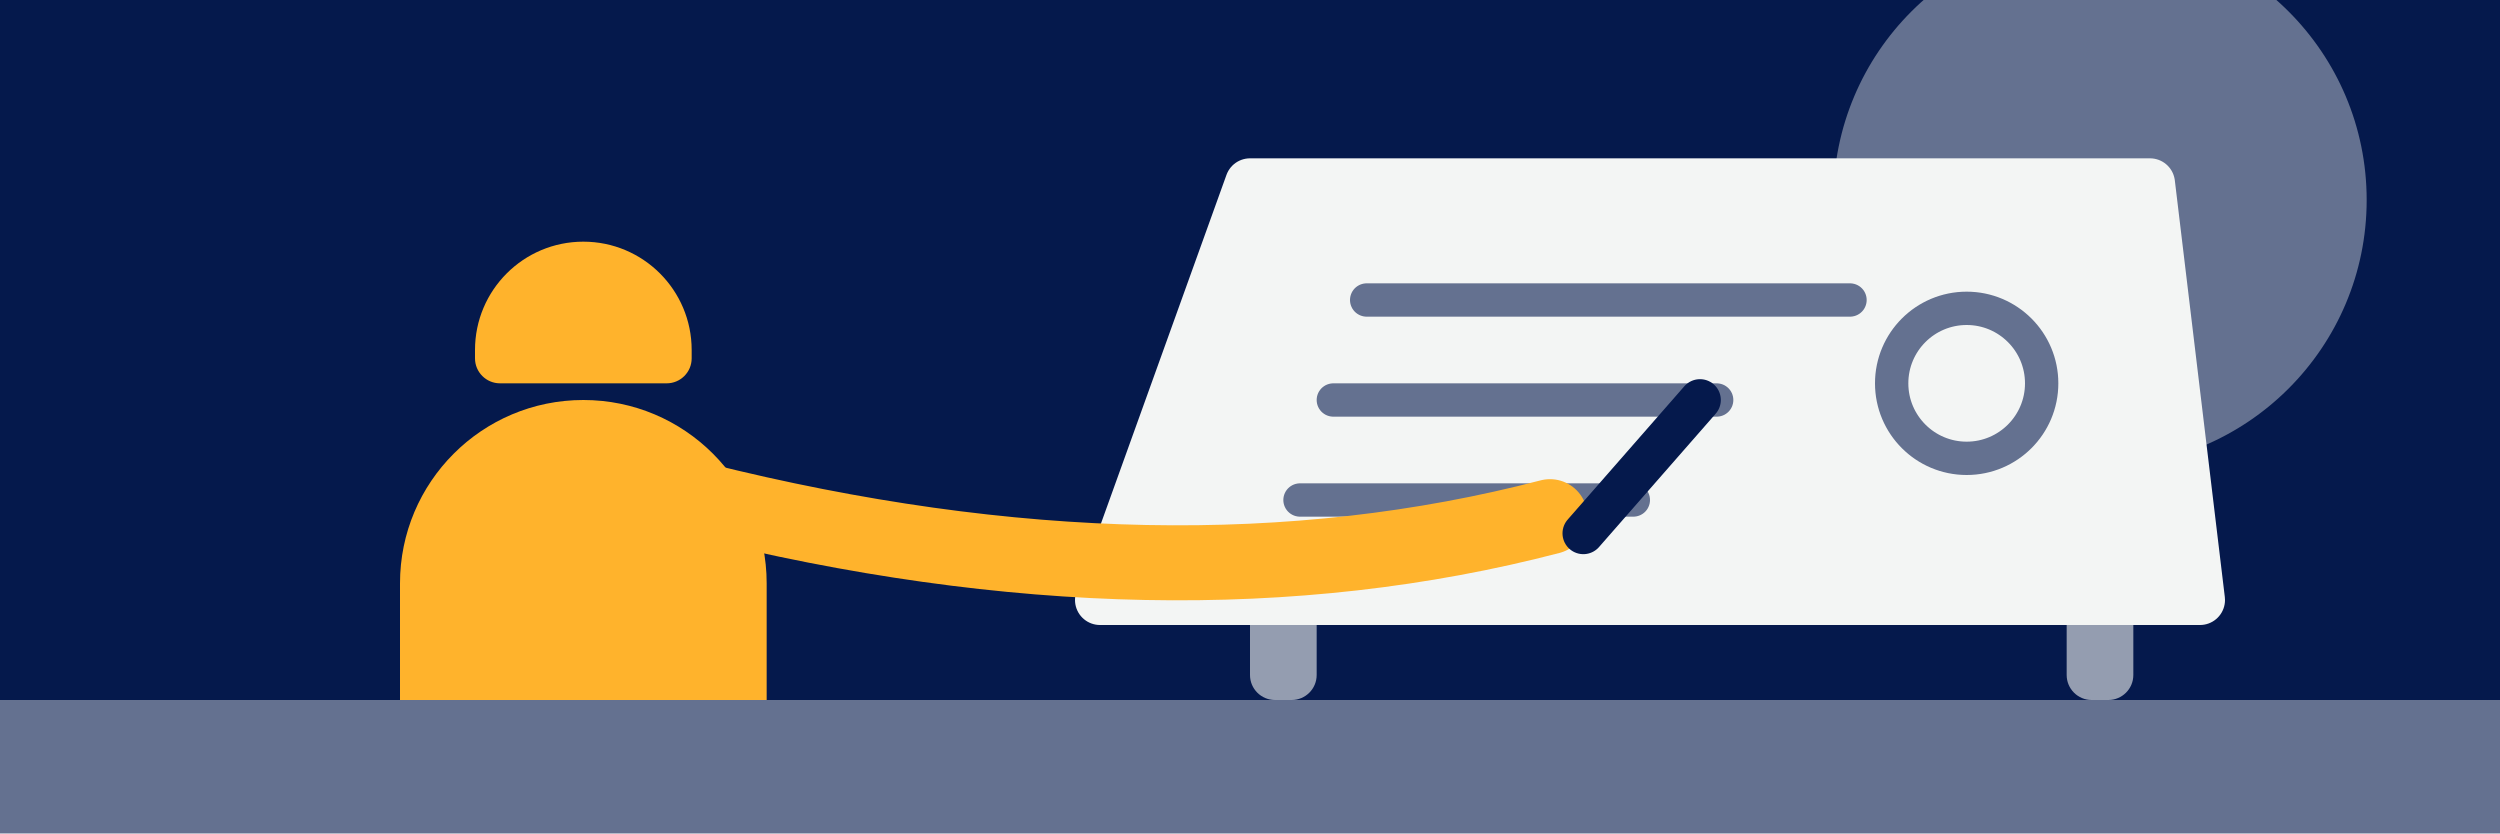
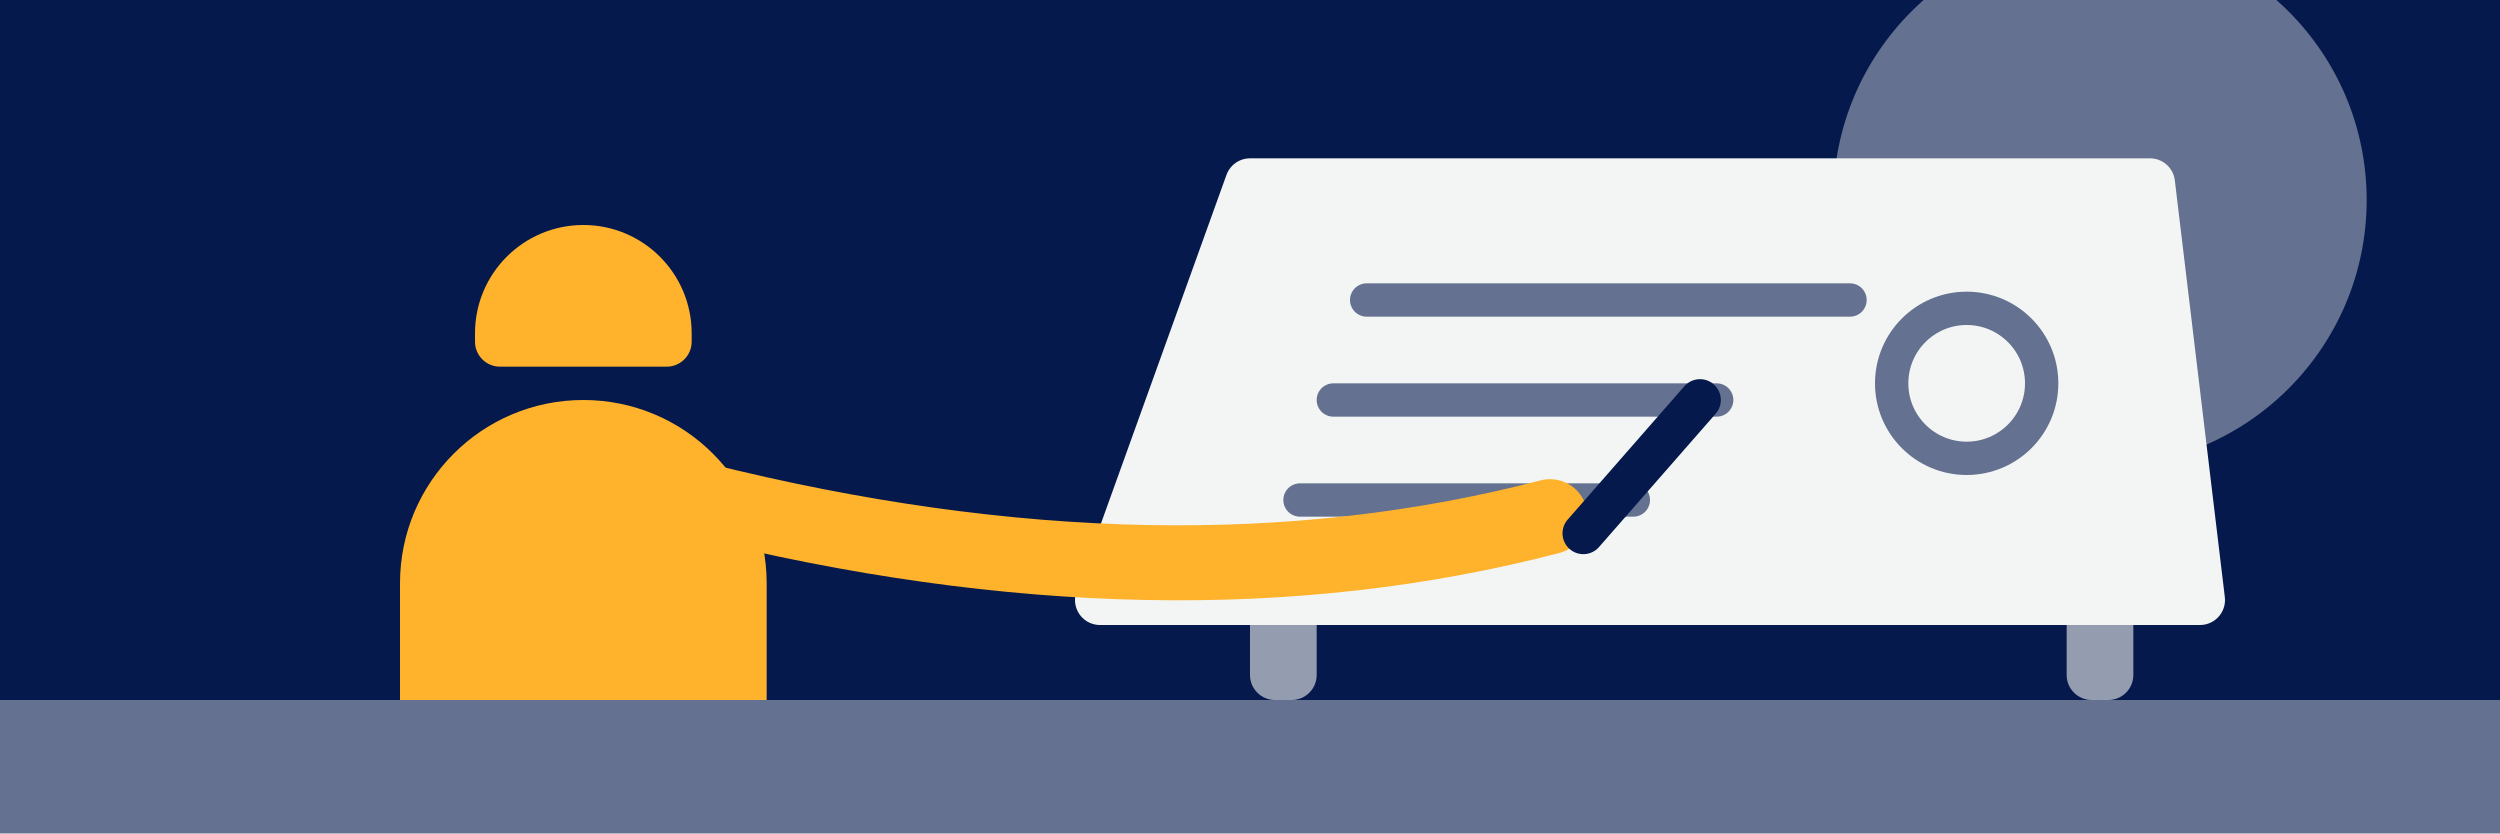
<svg xmlns="http://www.w3.org/2000/svg" viewBox="0 0 300 100" data-loop="3">
  <g data-part="scene">
    <rect x="0" y="0" width="300" height="100" fill="#05194C" />
    <circle cx="252" cy="24" r="32" fill="#F3F5F4" opacity="0.4" />
    <rect x="0" y="84" width="300" height="16" fill="#F3F5F4" opacity="0.4" />
  </g>
  <g data-part="board">
    <rect x="150" y="70" width="8" height="14" rx="3" fill="#F3F5F4" opacity="0.6" />
    <rect x="248" y="70" width="8" height="14" rx="3" fill="#F3F5F4" opacity="0.6" />
    <path d="M132 72 L150 22 H258 L264 72 Z" fill="#F3F5F4" />
    <path d="M132 72 L150 22 H258 L264 72 Z" fill="none" stroke="#F3F5F4" stroke-width="6" stroke-linecap="round" stroke-linejoin="round" />
    <path d="M164 36 H222 M160 48 H206 M156 60 H196" fill="none" stroke="#05194C" stroke-width="4" stroke-linecap="round" stroke-linejoin="round" opacity="0.6" />
    <circle cx="236" cy="46" r="9" fill="none" stroke="#05194C" stroke-width="4" stroke-linecap="round" stroke-linejoin="round" opacity="0.6" />
  </g>
  <g data-part="figure">
    <path d="M48 84 V70 A22 22 0 0 1 92 70 V84 Z" fill="#FFB32C" />
-     <path d="M57 42 A13 13 0 0 1 83 42 V43 A3 3 0 0 1 80 46 H60 A3 3 0 0 1 57 43 Z" fill="#FFB32C" />
+     <path d="M57 40 A13 13 0 0 1 83 40 V41 A3 3 0 0 1 80 44 H60 A3 3 0 0 1 57 41 Z" fill="#FFB32C" />
  </g>
  <g data-part="arm" data-motion="nod" data-amp="-6" data-origin="84 60">
    <path d="M84 60 Q140 74 186 62" fill="none" stroke="#FFB32C" stroke-width="9" stroke-linecap="round" stroke-linejoin="round" />
    <path d="M190 64 L204 48" fill="none" stroke="#05194C" stroke-width="5" stroke-linecap="round" stroke-linejoin="round" />
  </g>
</svg>
